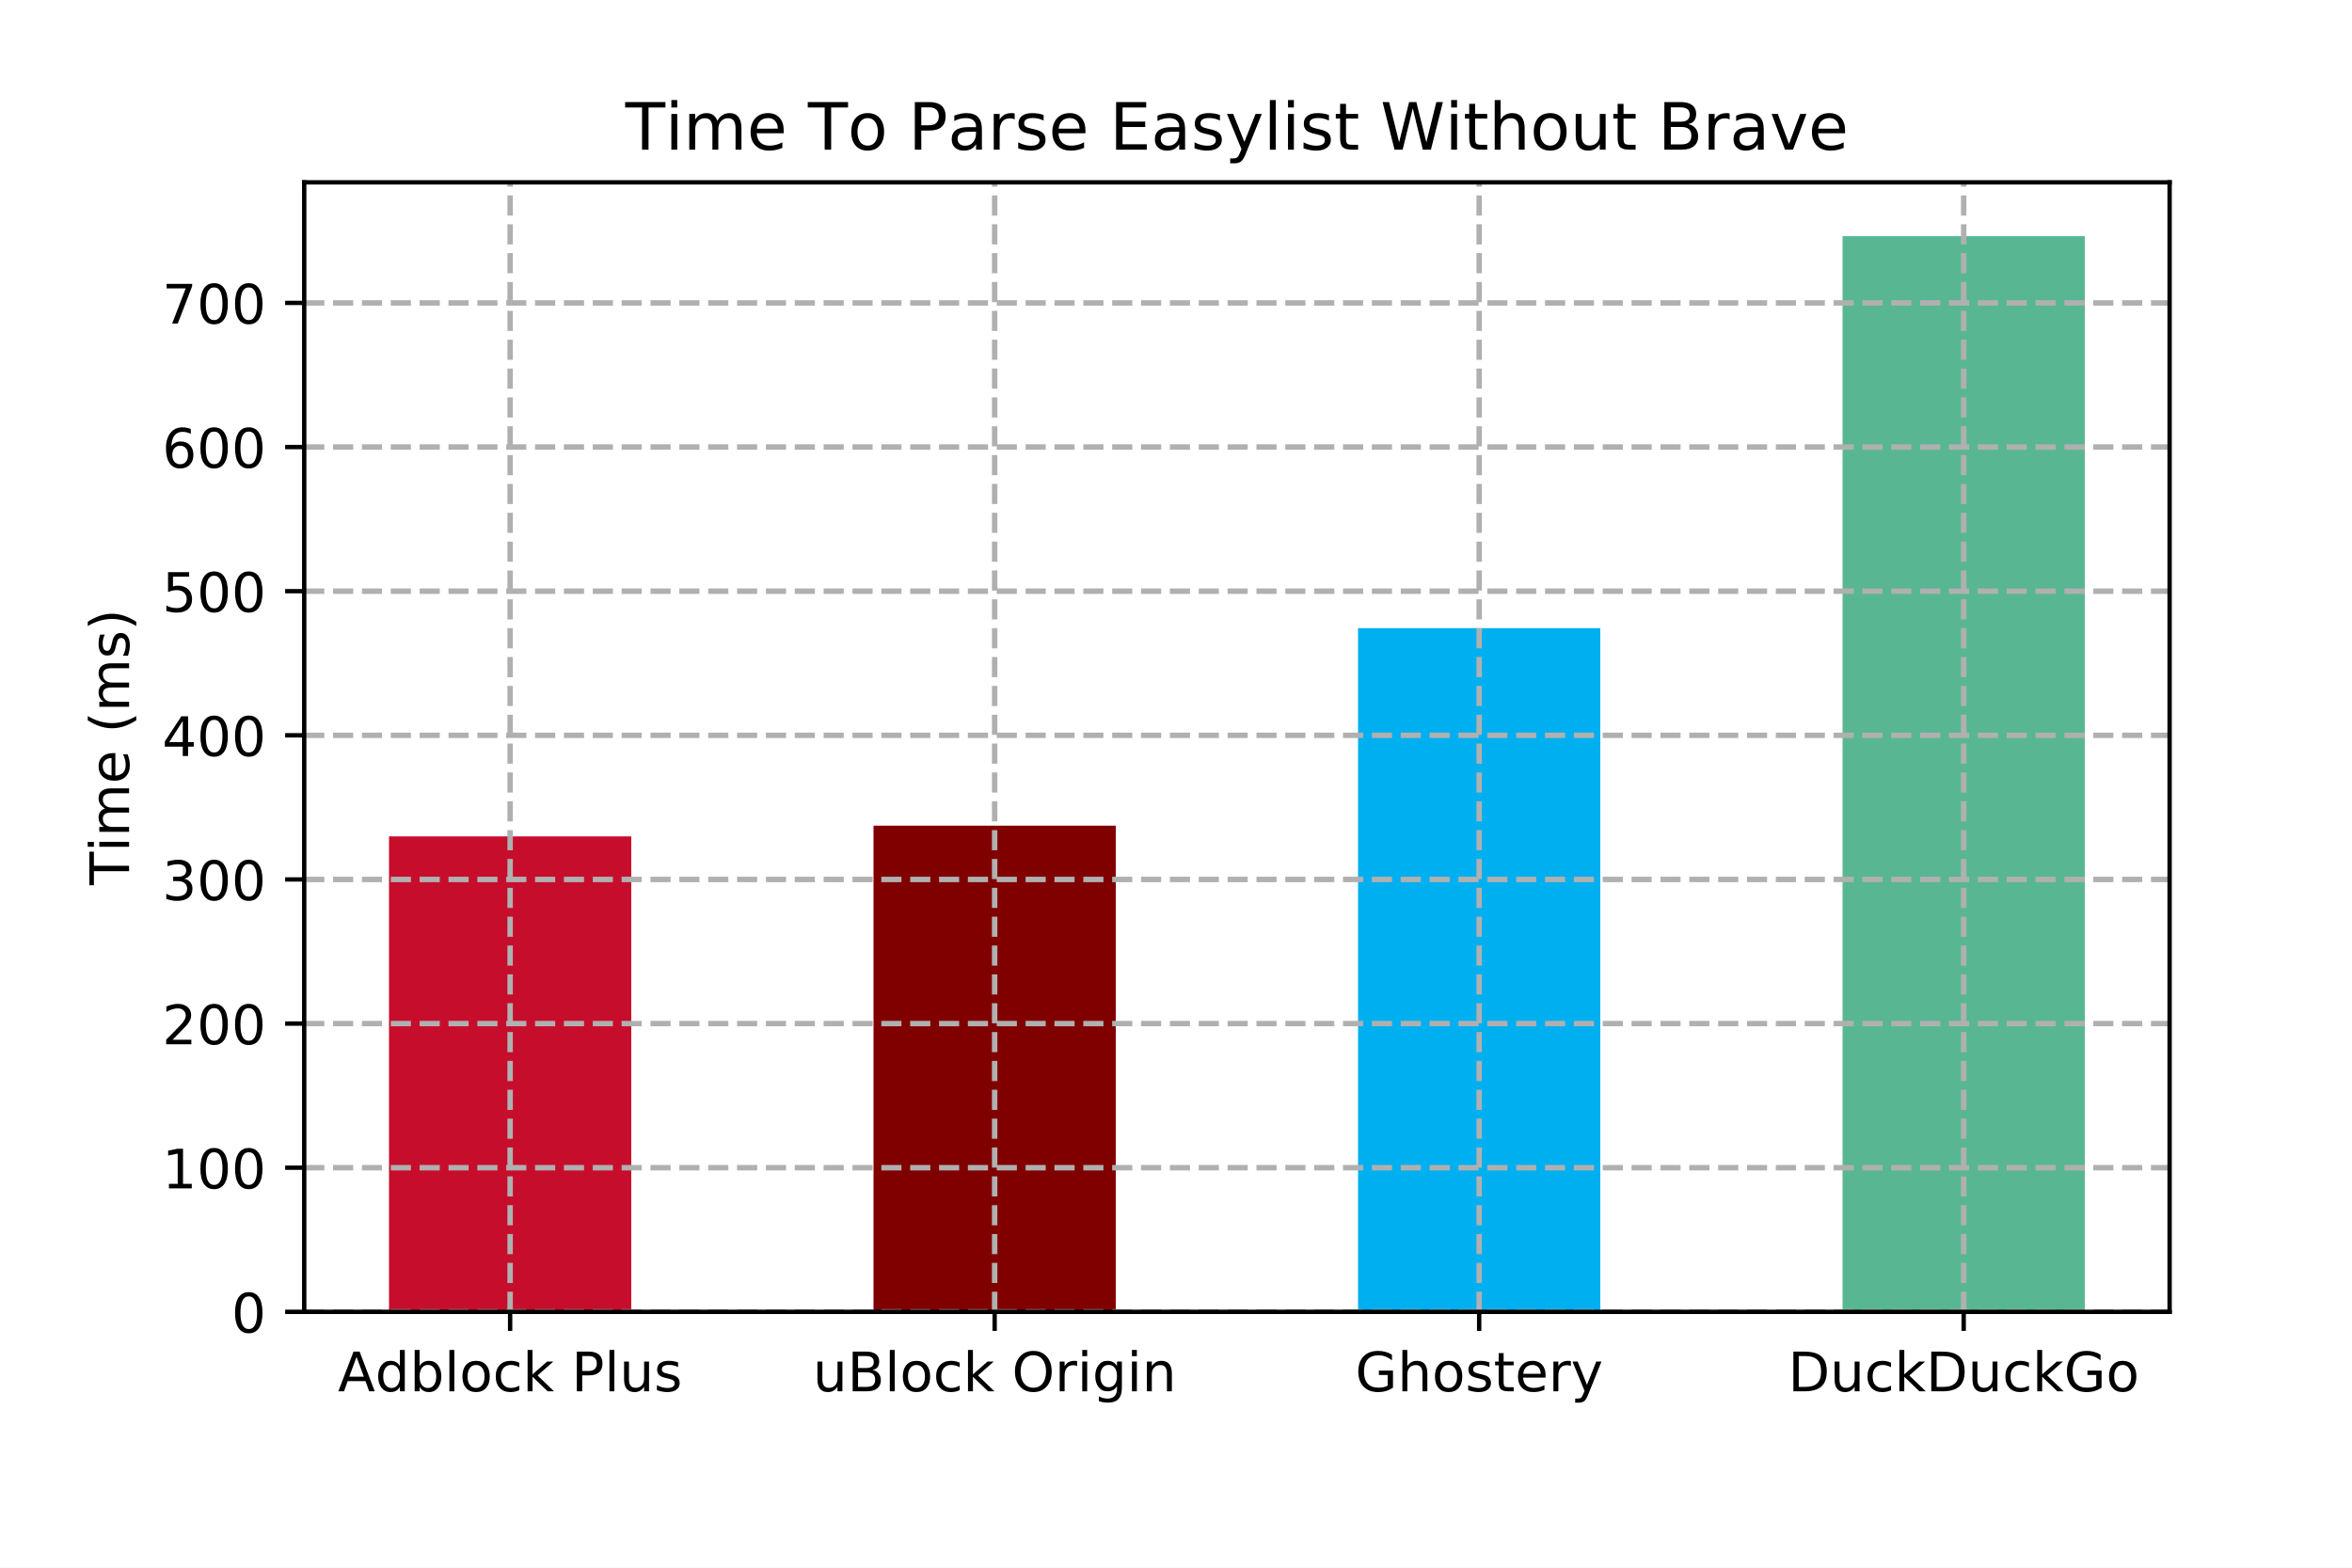
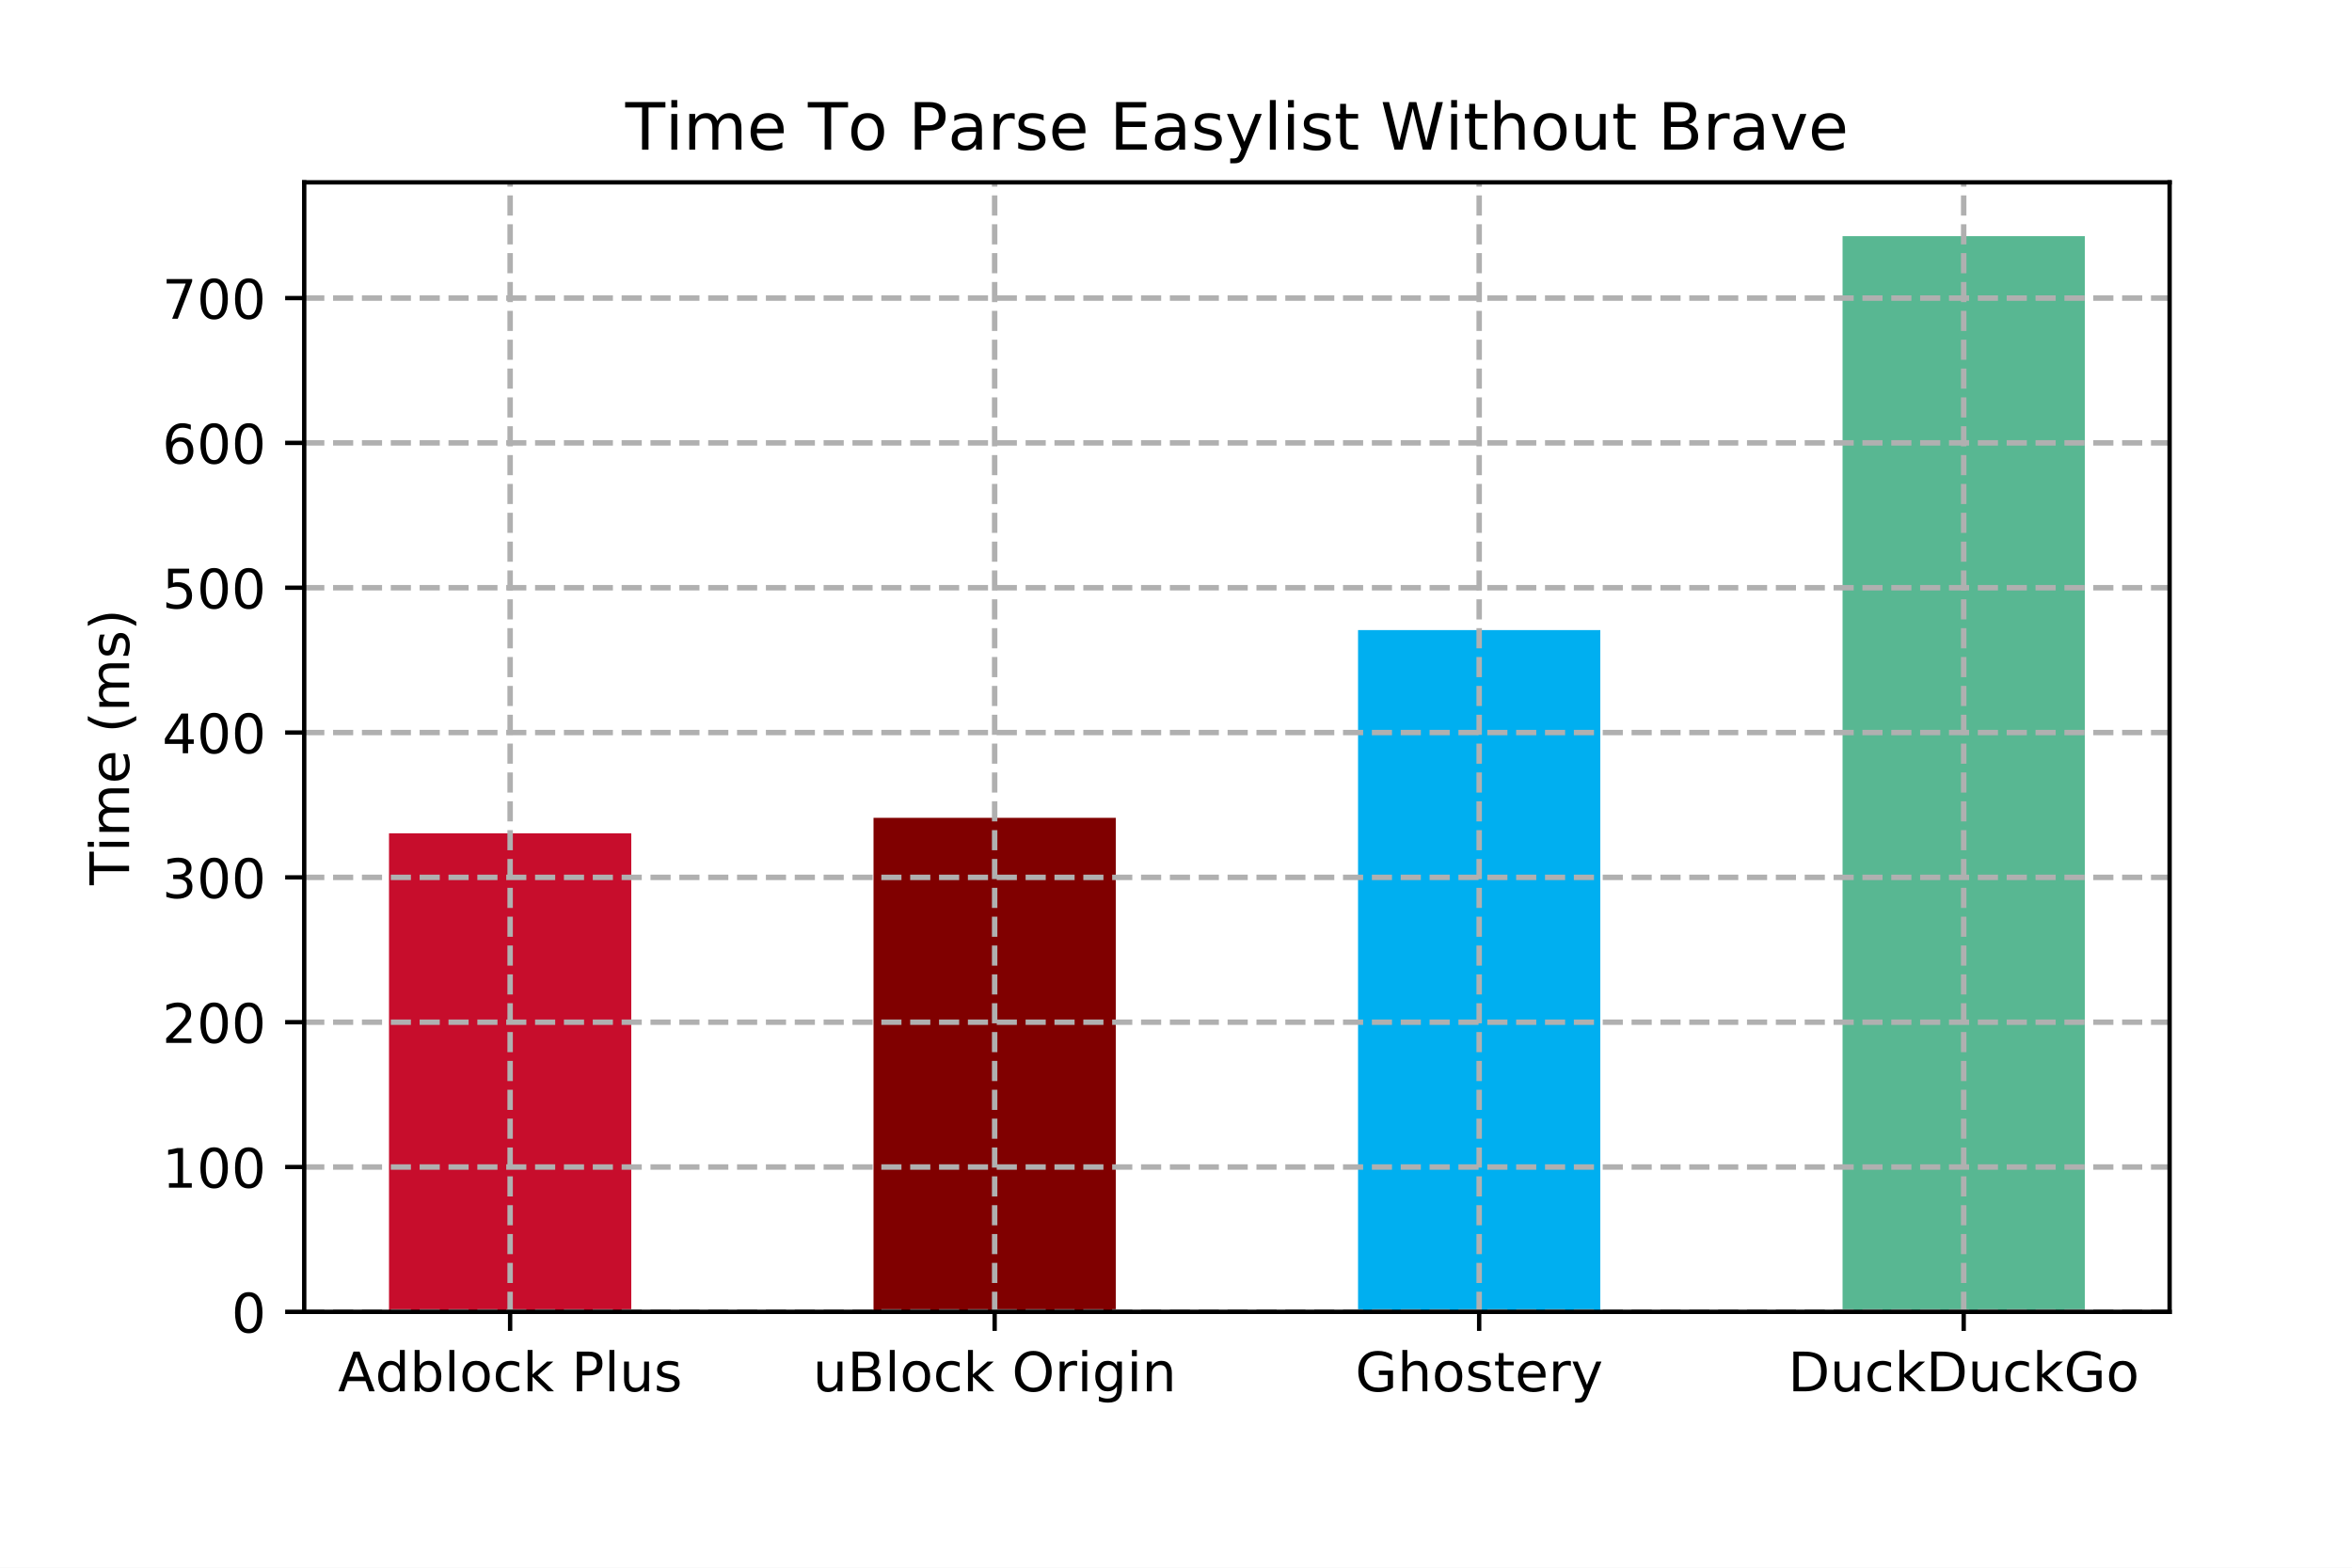
<svg xmlns="http://www.w3.org/2000/svg" xmlns:xlink="http://www.w3.org/1999/xlink" height="288pt" version="1.1" viewBox="0 0 432 288" width="432pt">
  <defs>
    <style type="text/css">
*{stroke-linecap:butt;stroke-linejoin:round;}
  </style>
  </defs>
  <g id="figure_1">
    <g id="patch_1">
      <path d="M 0 288  L 432 288  L 432 0  L 0 0  z " style="fill:#ffffff;" />
    </g>
    <g id="axes_1">
      <g id="patch_2">
        <path d="M 55.875 241  L 398.5 241  L 398.5 33.5  L 55.875 33.5  z " style="fill:#ffffff;" />
      </g>
      <g id="patch_3">
-         <path clip-path="url(#pd8562931f6)" d="M 71.449 241  L 115.946 241  L 115.946 153.649  L 71.449 153.649  z " style="fill:#c70d2c;" />
+         <path clip-path="url(#pbdae7f4fc9)" d="M 71.449 241  L 115.946 241  L 115.946 153.089  L 71.449 153.089  z " style="fill:#c70d2c;" />
      </g>
      <g id="patch_4">
-         <path clip-path="url(#pd8562931f6)" d="M 160.442 241  L 204.939 241  L 204.939 151.688  L 160.442 151.688  z " style="fill:#800000;" />
+         <path clip-path="url(#pbdae7f4fc9)" d="M 160.442 241  L 204.939 241  L 204.939 150.247  L 160.442 150.247  z " style="fill:#800000;" />
      </g>
      <g id="patch_5">
-         <path clip-path="url(#pd8562931f6)" d="M 249.436 241  L 293.933 241  L 293.933 115.396  L 249.436 115.396  z " style="fill:#00aff0;" />
+         <path clip-path="url(#pbdae7f4fc9)" d="M 249.436 241  L 293.933 241  L 293.933 115.758  L 249.436 115.758  z " style="fill:#00aff0;" />
      </g>
      <g id="patch_6">
-         <path clip-path="url(#pd8562931f6)" d="M 338.429 241  L 382.926 241  L 382.926 43.381  L 338.429 43.381  z " style="fill:#58b792;" />
+         <path clip-path="url(#pbdae7f4fc9)" d="M 338.429 241  L 382.926 241  L 382.926 43.381  L 338.429 43.381  z " style="fill:#58b792;" />
      </g>
      <g id="matplotlib.axis_1">
        <g id="xtick_1">
          <g id="line2d_1">
-             <path clip-path="url(#pd8562931f6)" d="M 93.697 241  L 93.697 33.5  " style="fill:none;stroke:#b0b0b0;stroke-dasharray:3.7,1.6;stroke-dashoffset:0;" />
+             <path clip-path="url(#pbdae7f4fc9)" d="M 93.697 241  L 93.697 33.5  " style="fill:none;stroke:#b0b0b0;stroke-dasharray:3.7,1.6;stroke-dashoffset:0;" />
          </g>
          <g id="line2d_2">
            <defs>
-               <path d="M 0 0  L 0 3.5  " id="md3f120c06a" style="stroke:#000000;stroke-width:0.8;" />
-             </defs>
-             <g>
-               <use style="stroke:#000000;stroke-width:0.8;" x="93.697" xlink:href="#md3f120c06a" y="241" />
+               <path d="M 0 0  L 0 3.5  " id="mf1f50f6062" style="stroke:#000000;stroke-width:0.8;" />
+             </defs>
+             <g>
+               <use style="stroke:#000000;stroke-width:0.8;" x="93.697" xlink:href="#mf1f50f6062" y="241" />
            </g>
          </g>
          <g id="text_1">
            <defs>
              <path d="M 34.188 63.188  L 20.797 26.906  L 47.609 26.906  z M 28.609 72.906  L 39.797 72.906  L 67.578 0  L 57.328 0  L 50.688 18.703  L 17.828 18.703  L 11.188 0  L 0.781 0  z " id="DejaVuSans-65" />
              <path d="M 45.406 46.391  L 45.406 75.984  L 54.391 75.984  L 54.391 0  L 45.406 0  L 45.406 8.203  Q 42.578 3.328 38.25 0.953  Q 33.938 -1.422 27.875 -1.422  Q 17.969 -1.422 11.734 6.484  Q 5.516 14.406 5.516 27.297  Q 5.516 40.188 11.734 48.094  Q 17.969 56 27.875 56  Q 33.938 56 38.25 53.625  Q 42.578 51.266 45.406 46.391  z M 14.797 27.297  Q 14.797 17.391 18.875 11.75  Q 22.953 6.109 30.078 6.109  Q 37.203 6.109 41.297 11.75  Q 45.406 17.391 45.406 27.297  Q 45.406 37.203 41.297 42.844  Q 37.203 48.484 30.078 48.484  Q 22.953 48.484 18.875 42.844  Q 14.797 37.203 14.797 27.297  z " id="DejaVuSans-100" />
              <path d="M 48.688 27.297  Q 48.688 37.203 44.609 42.844  Q 40.531 48.484 33.406 48.484  Q 26.266 48.484 22.188 42.844  Q 18.109 37.203 18.109 27.297  Q 18.109 17.391 22.188 11.75  Q 26.266 6.109 33.406 6.109  Q 40.531 6.109 44.609 11.75  Q 48.688 17.391 48.688 27.297  z M 18.109 46.391  Q 20.953 51.266 25.266 53.625  Q 29.594 56 35.594 56  Q 45.562 56 51.781 48.094  Q 58.016 40.188 58.016 27.297  Q 58.016 14.406 51.781 6.484  Q 45.562 -1.422 35.594 -1.422  Q 29.594 -1.422 25.266 0.953  Q 20.953 3.328 18.109 8.203  L 18.109 0  L 9.078 0  L 9.078 75.984  L 18.109 75.984  z " id="DejaVuSans-98" />
              <path d="M 9.422 75.984  L 18.406 75.984  L 18.406 0  L 9.422 0  z " id="DejaVuSans-108" />
              <path d="M 30.609 48.391  Q 23.391 48.391 19.188 42.75  Q 14.984 37.109 14.984 27.297  Q 14.984 17.484 19.156 11.844  Q 23.344 6.203 30.609 6.203  Q 37.797 6.203 41.984 11.859  Q 46.188 17.531 46.188 27.297  Q 46.188 37.016 41.984 42.703  Q 37.797 48.391 30.609 48.391  z M 30.609 56  Q 42.328 56 49.016 48.375  Q 55.719 40.766 55.719 27.297  Q 55.719 13.875 49.016 6.219  Q 42.328 -1.422 30.609 -1.422  Q 18.844 -1.422 12.172 6.219  Q 5.516 13.875 5.516 27.297  Q 5.516 40.766 12.172 48.375  Q 18.844 56 30.609 56  z " id="DejaVuSans-111" />
              <path d="M 48.781 52.594  L 48.781 44.188  Q 44.969 46.297 41.141 47.344  Q 37.312 48.391 33.406 48.391  Q 24.656 48.391 19.812 42.844  Q 14.984 37.312 14.984 27.297  Q 14.984 17.281 19.812 11.734  Q 24.656 6.203 33.406 6.203  Q 37.312 6.203 41.141 7.25  Q 44.969 8.297 48.781 10.406  L 48.781 2.094  Q 45.016 0.344 40.984 -0.531  Q 36.969 -1.422 32.422 -1.422  Q 20.062 -1.422 12.781 6.344  Q 5.516 14.109 5.516 27.297  Q 5.516 40.672 12.859 48.328  Q 20.219 56 33.016 56  Q 37.156 56 41.109 55.141  Q 45.062 54.297 48.781 52.594  z " id="DejaVuSans-99" />
              <path d="M 9.078 75.984  L 18.109 75.984  L 18.109 31.109  L 44.922 54.688  L 56.391 54.688  L 27.391 29.109  L 57.625 0  L 45.906 0  L 18.109 26.703  L 18.109 0  L 9.078 0  z " id="DejaVuSans-107" />
              <path id="DejaVuSans-32" />
              <path d="M 19.672 64.797  L 19.672 37.406  L 32.078 37.406  Q 38.969 37.406 42.719 40.969  Q 46.484 44.531 46.484 51.125  Q 46.484 57.672 42.719 61.234  Q 38.969 64.797 32.078 64.797  z M 9.812 72.906  L 32.078 72.906  Q 44.344 72.906 50.609 67.359  Q 56.891 61.812 56.891 51.125  Q 56.891 40.328 50.609 34.812  Q 44.344 29.297 32.078 29.297  L 19.672 29.297  L 19.672 0  L 9.812 0  z " id="DejaVuSans-80" />
              <path d="M 8.5 21.578  L 8.5 54.688  L 17.484 54.688  L 17.484 21.922  Q 17.484 14.156 20.5 10.266  Q 23.531 6.391 29.594 6.391  Q 36.859 6.391 41.078 11.031  Q 45.312 15.672 45.312 23.688  L 45.312 54.688  L 54.297 54.688  L 54.297 0  L 45.312 0  L 45.312 8.406  Q 42.047 3.422 37.719 1  Q 33.406 -1.422 27.688 -1.422  Q 18.266 -1.422 13.375 4.438  Q 8.5 10.297 8.5 21.578  z M 31.109 56  z " id="DejaVuSans-117" />
              <path d="M 44.281 53.078  L 44.281 44.578  Q 40.484 46.531 36.375 47.5  Q 32.281 48.484 27.875 48.484  Q 21.188 48.484 17.844 46.438  Q 14.5 44.391 14.5 40.281  Q 14.5 37.156 16.891 35.375  Q 19.281 33.594 26.516 31.984  L 29.594 31.297  Q 39.156 29.25 43.188 25.516  Q 47.219 21.781 47.219 15.094  Q 47.219 7.469 41.188 3.016  Q 35.156 -1.422 24.609 -1.422  Q 20.219 -1.422 15.453 -0.562  Q 10.688 0.297 5.422 2  L 5.422 11.281  Q 10.406 8.688 15.234 7.391  Q 20.062 6.109 24.812 6.109  Q 31.156 6.109 34.562 8.281  Q 37.984 10.453 37.984 14.406  Q 37.984 18.062 35.516 20.016  Q 33.062 21.969 24.703 23.781  L 21.578 24.516  Q 13.234 26.266 9.516 29.906  Q 5.812 33.547 5.812 39.891  Q 5.812 47.609 11.281 51.797  Q 16.75 56 26.812 56  Q 31.781 56 36.172 55.266  Q 40.578 54.547 44.281 53.078  z " id="DejaVuSans-115" />
            </defs>
            <g transform="translate(62.0699 255.5984)scale(0.1 -0.1)">
              <use xlink:href="#DejaVuSans-65" />
              <use x="68.393" xlink:href="#DejaVuSans-100" />
              <use x="131.869" xlink:href="#DejaVuSans-98" />
              <use x="195.346" xlink:href="#DejaVuSans-108" />
              <use x="223.129" xlink:href="#DejaVuSans-111" />
              <use x="284.311" xlink:href="#DejaVuSans-99" />
              <use x="339.291" xlink:href="#DejaVuSans-107" />
              <use x="397.201" xlink:href="#DejaVuSans-32" />
              <use x="428.988" xlink:href="#DejaVuSans-80" />
              <use x="489.291" xlink:href="#DejaVuSans-108" />
              <use x="517.074" xlink:href="#DejaVuSans-117" />
              <use x="580.453" xlink:href="#DejaVuSans-115" />
            </g>
          </g>
        </g>
        <g id="xtick_2">
          <g id="line2d_3">
-             <path clip-path="url(#pd8562931f6)" d="M 182.691 241  L 182.691 33.5  " style="fill:none;stroke:#b0b0b0;stroke-dasharray:3.7,1.6;stroke-dashoffset:0;" />
+             <path clip-path="url(#pbdae7f4fc9)" d="M 182.691 241  L 182.691 33.5  " style="fill:none;stroke:#b0b0b0;stroke-dasharray:3.7,1.6;stroke-dashoffset:0;" />
          </g>
          <g id="line2d_4">
            <g>
-               <use style="stroke:#000000;stroke-width:0.8;" x="182.691" xlink:href="#md3f120c06a" y="241" />
+               <use style="stroke:#000000;stroke-width:0.8;" x="182.691" xlink:href="#mf1f50f6062" y="241" />
            </g>
          </g>
          <g id="text_2">
            <defs>
              <path d="M 19.672 34.812  L 19.672 8.109  L 35.5 8.109  Q 43.453 8.109 47.281 11.406  Q 51.125 14.703 51.125 21.484  Q 51.125 28.328 47.281 31.562  Q 43.453 34.812 35.5 34.812  z M 19.672 64.797  L 19.672 42.828  L 34.281 42.828  Q 41.5 42.828 45.031 45.531  Q 48.578 48.25 48.578 53.812  Q 48.578 59.328 45.031 62.062  Q 41.5 64.797 34.281 64.797  z M 9.812 72.906  L 35.016 72.906  Q 46.297 72.906 52.391 68.219  Q 58.5 63.531 58.5 54.891  Q 58.5 48.188 55.375 44.234  Q 52.25 40.281 46.188 39.312  Q 53.469 37.75 57.5 32.781  Q 61.531 27.828 61.531 20.406  Q 61.531 10.641 54.891 5.312  Q 48.25 0 35.984 0  L 9.812 0  z " id="DejaVuSans-66" />
              <path d="M 39.406 66.219  Q 28.656 66.219 22.328 58.203  Q 16.016 50.203 16.016 36.375  Q 16.016 22.609 22.328 14.594  Q 28.656 6.594 39.406 6.594  Q 50.141 6.594 56.422 14.594  Q 62.703 22.609 62.703 36.375  Q 62.703 50.203 56.422 58.203  Q 50.141 66.219 39.406 66.219  z M 39.406 74.219  Q 54.734 74.219 63.906 63.938  Q 73.094 53.656 73.094 36.375  Q 73.094 19.141 63.906 8.859  Q 54.734 -1.422 39.406 -1.422  Q 24.031 -1.422 14.812 8.828  Q 5.609 19.094 5.609 36.375  Q 5.609 53.656 14.812 63.938  Q 24.031 74.219 39.406 74.219  z " id="DejaVuSans-79" />
              <path d="M 41.109 46.297  Q 39.594 47.172 37.812 47.578  Q 36.031 48 33.891 48  Q 26.266 48 22.188 43.047  Q 18.109 38.094 18.109 28.812  L 18.109 0  L 9.078 0  L 9.078 54.688  L 18.109 54.688  L 18.109 46.188  Q 20.953 51.172 25.484 53.578  Q 30.031 56 36.531 56  Q 37.453 56 38.578 55.875  Q 39.703 55.766 41.062 55.516  z " id="DejaVuSans-114" />
              <path d="M 9.422 54.688  L 18.406 54.688  L 18.406 0  L 9.422 0  z M 9.422 75.984  L 18.406 75.984  L 18.406 64.594  L 9.422 64.594  z " id="DejaVuSans-105" />
              <path d="M 45.406 27.984  Q 45.406 37.75 41.375 43.109  Q 37.359 48.484 30.078 48.484  Q 22.859 48.484 18.828 43.109  Q 14.797 37.75 14.797 27.984  Q 14.797 18.266 18.828 12.891  Q 22.859 7.516 30.078 7.516  Q 37.359 7.516 41.375 12.891  Q 45.406 18.266 45.406 27.984  z M 54.391 6.781  Q 54.391 -7.172 48.188 -13.984  Q 42 -20.797 29.203 -20.797  Q 24.469 -20.797 20.266 -20.094  Q 16.062 -19.391 12.109 -17.922  L 12.109 -9.188  Q 16.062 -11.328 19.922 -12.344  Q 23.781 -13.375 27.781 -13.375  Q 36.625 -13.375 41.016 -8.766  Q 45.406 -4.156 45.406 5.172  L 45.406 9.625  Q 42.625 4.781 38.281 2.391  Q 33.938 0 27.875 0  Q 17.828 0 11.672 7.656  Q 5.516 15.328 5.516 27.984  Q 5.516 40.672 11.672 48.328  Q 17.828 56 27.875 56  Q 33.938 56 38.281 53.609  Q 42.625 51.219 45.406 46.391  L 45.406 54.688  L 54.391 54.688  z " id="DejaVuSans-103" />
              <path d="M 54.891 33.016  L 54.891 0  L 45.906 0  L 45.906 32.719  Q 45.906 40.484 42.875 44.328  Q 39.844 48.188 33.797 48.188  Q 26.516 48.188 22.312 43.547  Q 18.109 38.922 18.109 30.906  L 18.109 0  L 9.078 0  L 9.078 54.688  L 18.109 54.688  L 18.109 46.188  Q 21.344 51.125 25.703 53.562  Q 30.078 56 35.797 56  Q 45.219 56 50.047 50.172  Q 54.891 44.344 54.891 33.016  z " id="DejaVuSans-110" />
            </defs>
            <g transform="translate(149.297 255.5984)scale(0.1 -0.1)">
              <use xlink:href="#DejaVuSans-117" />
              <use x="63.379" xlink:href="#DejaVuSans-66" />
              <use x="131.982" xlink:href="#DejaVuSans-108" />
              <use x="159.766" xlink:href="#DejaVuSans-111" />
              <use x="220.947" xlink:href="#DejaVuSans-99" />
              <use x="275.928" xlink:href="#DejaVuSans-107" />
              <use x="333.838" xlink:href="#DejaVuSans-32" />
              <use x="365.625" xlink:href="#DejaVuSans-79" />
              <use x="444.336" xlink:href="#DejaVuSans-114" />
              <use x="485.449" xlink:href="#DejaVuSans-105" />
              <use x="513.232" xlink:href="#DejaVuSans-103" />
              <use x="576.709" xlink:href="#DejaVuSans-105" />
              <use x="604.492" xlink:href="#DejaVuSans-110" />
            </g>
          </g>
        </g>
        <g id="xtick_3">
          <g id="line2d_5">
-             <path clip-path="url(#pd8562931f6)" d="M 271.684 241  L 271.684 33.5  " style="fill:none;stroke:#b0b0b0;stroke-dasharray:3.7,1.6;stroke-dashoffset:0;" />
+             <path clip-path="url(#pbdae7f4fc9)" d="M 271.684 241  L 271.684 33.5  " style="fill:none;stroke:#b0b0b0;stroke-dasharray:3.7,1.6;stroke-dashoffset:0;" />
          </g>
          <g id="line2d_6">
            <g>
-               <use style="stroke:#000000;stroke-width:0.8;" x="271.684" xlink:href="#md3f120c06a" y="241" />
+               <use style="stroke:#000000;stroke-width:0.8;" x="271.684" xlink:href="#mf1f50f6062" y="241" />
            </g>
          </g>
          <g id="text_3">
            <defs>
              <path d="M 59.516 10.406  L 59.516 29.984  L 43.406 29.984  L 43.406 38.094  L 69.281 38.094  L 69.281 6.781  Q 63.578 2.734 56.688 0.656  Q 49.812 -1.422 42 -1.422  Q 24.906 -1.422 15.25 8.562  Q 5.609 18.562 5.609 36.375  Q 5.609 54.25 15.25 64.234  Q 24.906 74.219 42 74.219  Q 49.125 74.219 55.547 72.453  Q 61.969 70.703 67.391 67.281  L 67.391 56.781  Q 61.922 61.422 55.766 63.766  Q 49.609 66.109 42.828 66.109  Q 29.438 66.109 22.719 58.641  Q 16.016 51.172 16.016 36.375  Q 16.016 21.625 22.719 14.156  Q 29.438 6.688 42.828 6.688  Q 48.047 6.688 52.141 7.594  Q 56.25 8.5 59.516 10.406  z " id="DejaVuSans-71" />
              <path d="M 54.891 33.016  L 54.891 0  L 45.906 0  L 45.906 32.719  Q 45.906 40.484 42.875 44.328  Q 39.844 48.188 33.797 48.188  Q 26.516 48.188 22.312 43.547  Q 18.109 38.922 18.109 30.906  L 18.109 0  L 9.078 0  L 9.078 75.984  L 18.109 75.984  L 18.109 46.188  Q 21.344 51.125 25.703 53.562  Q 30.078 56 35.797 56  Q 45.219 56 50.047 50.172  Q 54.891 44.344 54.891 33.016  z " id="DejaVuSans-104" />
              <path d="M 18.312 70.219  L 18.312 54.688  L 36.812 54.688  L 36.812 47.703  L 18.312 47.703  L 18.312 18.016  Q 18.312 11.328 20.141 9.422  Q 21.969 7.516 27.594 7.516  L 36.812 7.516  L 36.812 0  L 27.594 0  Q 17.188 0 13.234 3.875  Q 9.281 7.766 9.281 18.016  L 9.281 47.703  L 2.688 47.703  L 2.688 54.688  L 9.281 54.688  L 9.281 70.219  z " id="DejaVuSans-116" />
              <path d="M 56.203 29.594  L 56.203 25.203  L 14.891 25.203  Q 15.484 15.922 20.484 11.062  Q 25.484 6.203 34.422 6.203  Q 39.594 6.203 44.453 7.469  Q 49.312 8.734 54.109 11.281  L 54.109 2.781  Q 49.266 0.734 44.188 -0.344  Q 39.109 -1.422 33.891 -1.422  Q 20.797 -1.422 13.156 6.188  Q 5.516 13.812 5.516 26.812  Q 5.516 40.234 12.766 48.109  Q 20.016 56 32.328 56  Q 43.359 56 49.781 48.891  Q 56.203 41.797 56.203 29.594  z M 47.219 32.234  Q 47.125 39.594 43.094 43.984  Q 39.062 48.391 32.422 48.391  Q 24.906 48.391 20.391 44.141  Q 15.875 39.891 15.188 32.172  z " id="DejaVuSans-101" />
              <path d="M 32.172 -5.078  Q 28.375 -14.844 24.75 -17.812  Q 21.141 -20.797 15.094 -20.797  L 7.906 -20.797  L 7.906 -13.281  L 13.188 -13.281  Q 16.891 -13.281 18.938 -11.516  Q 21 -9.766 23.484 -3.219  L 25.094 0.875  L 2.984 54.688  L 12.5 54.688  L 29.594 11.922  L 46.688 54.688  L 56.203 54.688  z " id="DejaVuSans-121" />
            </defs>
            <g transform="translate(248.9257 255.5984)scale(0.1 -0.1)">
              <use xlink:href="#DejaVuSans-71" />
              <use x="77.49" xlink:href="#DejaVuSans-104" />
              <use x="140.869" xlink:href="#DejaVuSans-111" />
              <use x="202.051" xlink:href="#DejaVuSans-115" />
              <use x="254.15" xlink:href="#DejaVuSans-116" />
              <use x="293.359" xlink:href="#DejaVuSans-101" />
              <use x="354.883" xlink:href="#DejaVuSans-114" />
              <use x="395.996" xlink:href="#DejaVuSans-121" />
            </g>
          </g>
        </g>
        <g id="xtick_4">
          <g id="line2d_7">
-             <path clip-path="url(#pd8562931f6)" d="M 360.678 241  L 360.678 33.5  " style="fill:none;stroke:#b0b0b0;stroke-dasharray:3.7,1.6;stroke-dashoffset:0;" />
+             <path clip-path="url(#pbdae7f4fc9)" d="M 360.678 241  L 360.678 33.5  " style="fill:none;stroke:#b0b0b0;stroke-dasharray:3.7,1.6;stroke-dashoffset:0;" />
          </g>
          <g id="line2d_8">
            <g>
-               <use style="stroke:#000000;stroke-width:0.8;" x="360.678" xlink:href="#md3f120c06a" y="241" />
+               <use style="stroke:#000000;stroke-width:0.8;" x="360.678" xlink:href="#mf1f50f6062" y="241" />
            </g>
          </g>
          <g id="text_4">
            <defs>
              <path d="M 19.672 64.797  L 19.672 8.109  L 31.594 8.109  Q 46.688 8.109 53.688 14.938  Q 60.688 21.781 60.688 36.531  Q 60.688 51.172 53.688 57.984  Q 46.688 64.797 31.594 64.797  z M 9.812 72.906  L 30.078 72.906  Q 51.266 72.906 61.172 64.094  Q 71.094 55.281 71.094 36.531  Q 71.094 17.672 61.125 8.828  Q 51.172 0 30.078 0  L 9.812 0  z " id="DejaVuSans-68" />
            </defs>
            <g transform="translate(328.4176 255.5984)scale(0.1 -0.1)">
              <use xlink:href="#DejaVuSans-68" />
              <use x="77.002" xlink:href="#DejaVuSans-117" />
              <use x="140.381" xlink:href="#DejaVuSans-99" />
              <use x="195.361" xlink:href="#DejaVuSans-107" />
              <use x="253.271" xlink:href="#DejaVuSans-68" />
              <use x="330.273" xlink:href="#DejaVuSans-117" />
              <use x="393.652" xlink:href="#DejaVuSans-99" />
              <use x="448.633" xlink:href="#DejaVuSans-107" />
              <use x="506.543" xlink:href="#DejaVuSans-71" />
              <use x="584.033" xlink:href="#DejaVuSans-111" />
            </g>
          </g>
        </g>
      </g>
      <g id="matplotlib.axis_2">
        <g id="ytick_1">
          <g id="line2d_9">
-             <path clip-path="url(#pd8562931f6)" d="M 55.875 241  L 398.5 241  " style="fill:none;stroke:#b0b0b0;stroke-dasharray:3.7,1.6;stroke-dashoffset:0;" />
+             <path clip-path="url(#pbdae7f4fc9)" d="M 55.875 241  L 398.5 241  " style="fill:none;stroke:#b0b0b0;stroke-dasharray:3.7,1.6;stroke-dashoffset:0;" />
          </g>
          <g id="line2d_10">
            <defs>
-               <path d="M 0 0  L -3.5 0  " id="mc5e192f429" style="stroke:#000000;stroke-width:0.8;" />
-             </defs>
-             <g>
-               <use style="stroke:#000000;stroke-width:0.8;" x="55.875" xlink:href="#mc5e192f429" y="241" />
+               <path d="M 0 0  L -3.5 0  " id="m4469b99580" style="stroke:#000000;stroke-width:0.8;" />
+             </defs>
+             <g>
+               <use style="stroke:#000000;stroke-width:0.8;" x="55.875" xlink:href="#m4469b99580" y="241" />
            </g>
          </g>
          <g id="text_5">
            <defs>
              <path d="M 31.781 66.406  Q 24.172 66.406 20.328 58.906  Q 16.5 51.422 16.5 36.375  Q 16.5 21.391 20.328 13.891  Q 24.172 6.391 31.781 6.391  Q 39.453 6.391 43.281 13.891  Q 47.125 21.391 47.125 36.375  Q 47.125 51.422 43.281 58.906  Q 39.453 66.406 31.781 66.406  z M 31.781 74.219  Q 44.047 74.219 50.516 64.516  Q 56.984 54.828 56.984 36.375  Q 56.984 17.969 50.516 8.266  Q 44.047 -1.422 31.781 -1.422  Q 19.531 -1.422 13.062 8.266  Q 6.594 17.969 6.594 36.375  Q 6.594 54.828 13.062 64.516  Q 19.531 74.219 31.781 74.219  z " id="DejaVuSans-48" />
            </defs>
            <g transform="translate(42.5125 244.7992)scale(0.1 -0.1)">
              <use xlink:href="#DejaVuSans-48" />
            </g>
          </g>
        </g>
        <g id="ytick_2">
          <g id="line2d_11">
-             <path clip-path="url(#pd8562931f6)" d="M 55.875 214.521  L 398.5 214.521  " style="fill:none;stroke:#b0b0b0;stroke-dasharray:3.7,1.6;stroke-dashoffset:0;" />
+             <path clip-path="url(#pbdae7f4fc9)" d="M 55.875 214.394  L 398.5 214.394  " style="fill:none;stroke:#b0b0b0;stroke-dasharray:3.7,1.6;stroke-dashoffset:0;" />
          </g>
          <g id="line2d_12">
            <g>
-               <use style="stroke:#000000;stroke-width:0.8;" x="55.875" xlink:href="#mc5e192f429" y="214.521" />
+               <use style="stroke:#000000;stroke-width:0.8;" x="55.875" xlink:href="#m4469b99580" y="214.394" />
            </g>
          </g>
          <g id="text_6">
            <defs>
              <path d="M 12.406 8.297  L 28.516 8.297  L 28.516 63.922  L 10.984 60.406  L 10.984 69.391  L 28.422 72.906  L 38.281 72.906  L 38.281 8.297  L 54.391 8.297  L 54.391 0  L 12.406 0  z " id="DejaVuSans-49" />
            </defs>
-             <g transform="translate(29.7875 218.3199)scale(0.1 -0.1)">
+             <g transform="translate(29.7875 218.1932)scale(0.1 -0.1)">
              <use xlink:href="#DejaVuSans-49" />
              <use x="63.623" xlink:href="#DejaVuSans-48" />
              <use x="127.246" xlink:href="#DejaVuSans-48" />
            </g>
          </g>
        </g>
        <g id="ytick_3">
          <g id="line2d_13">
-             <path clip-path="url(#pd8562931f6)" d="M 55.875 188.041  L 398.5 188.041  " style="fill:none;stroke:#b0b0b0;stroke-dasharray:3.7,1.6;stroke-dashoffset:0;" />
+             <path clip-path="url(#pbdae7f4fc9)" d="M 55.875 187.788  L 398.5 187.788  " style="fill:none;stroke:#b0b0b0;stroke-dasharray:3.7,1.6;stroke-dashoffset:0;" />
          </g>
          <g id="line2d_14">
            <g>
-               <use style="stroke:#000000;stroke-width:0.8;" x="55.875" xlink:href="#mc5e192f429" y="188.041" />
+               <use style="stroke:#000000;stroke-width:0.8;" x="55.875" xlink:href="#m4469b99580" y="187.788" />
            </g>
          </g>
          <g id="text_7">
            <defs>
              <path d="M 19.188 8.297  L 53.609 8.297  L 53.609 0  L 7.328 0  L 7.328 8.297  Q 12.938 14.109 22.625 23.891  Q 32.328 33.688 34.812 36.531  Q 39.547 41.844 41.422 45.531  Q 43.312 49.219 43.312 52.781  Q 43.312 58.594 39.234 62.25  Q 35.156 65.922 28.609 65.922  Q 23.969 65.922 18.812 64.312  Q 13.672 62.703 7.812 59.422  L 7.812 69.391  Q 13.766 71.781 18.938 73  Q 24.125 74.219 28.422 74.219  Q 39.75 74.219 46.484 68.547  Q 53.219 62.891 53.219 53.422  Q 53.219 48.922 51.531 44.891  Q 49.859 40.875 45.406 35.406  Q 44.188 33.984 37.641 27.219  Q 31.109 20.453 19.188 8.297  z " id="DejaVuSans-50" />
            </defs>
-             <g transform="translate(29.7875 191.8406)scale(0.1 -0.1)">
+             <g transform="translate(29.7875 191.5873)scale(0.1 -0.1)">
              <use xlink:href="#DejaVuSans-50" />
              <use x="63.623" xlink:href="#DejaVuSans-48" />
              <use x="127.246" xlink:href="#DejaVuSans-48" />
            </g>
          </g>
        </g>
        <g id="ytick_4">
          <g id="line2d_15">
-             <path clip-path="url(#pd8562931f6)" d="M 55.875 161.562  L 398.5 161.562  " style="fill:none;stroke:#b0b0b0;stroke-dasharray:3.7,1.6;stroke-dashoffset:0;" />
+             <path clip-path="url(#pbdae7f4fc9)" d="M 55.875 161.182  L 398.5 161.182  " style="fill:none;stroke:#b0b0b0;stroke-dasharray:3.7,1.6;stroke-dashoffset:0;" />
          </g>
          <g id="line2d_16">
            <g>
-               <use style="stroke:#000000;stroke-width:0.8;" x="55.875" xlink:href="#mc5e192f429" y="161.562" />
+               <use style="stroke:#000000;stroke-width:0.8;" x="55.875" xlink:href="#m4469b99580" y="161.182" />
            </g>
          </g>
          <g id="text_8">
            <defs>
              <path d="M 40.578 39.312  Q 47.656 37.797 51.625 33  Q 55.609 28.219 55.609 21.188  Q 55.609 10.406 48.188 4.484  Q 40.766 -1.422 27.094 -1.422  Q 22.516 -1.422 17.656 -0.516  Q 12.797 0.391 7.625 2.203  L 7.625 11.719  Q 11.719 9.328 16.594 8.109  Q 21.484 6.891 26.812 6.891  Q 36.078 6.891 40.938 10.547  Q 45.797 14.203 45.797 21.188  Q 45.797 27.641 41.281 31.266  Q 36.766 34.906 28.719 34.906  L 20.219 34.906  L 20.219 43.016  L 29.109 43.016  Q 36.375 43.016 40.234 45.922  Q 44.094 48.828 44.094 54.297  Q 44.094 59.906 40.109 62.906  Q 36.141 65.922 28.719 65.922  Q 24.656 65.922 20.016 65.031  Q 15.375 64.156 9.812 62.312  L 9.812 71.094  Q 15.438 72.656 20.344 73.438  Q 25.25 74.219 29.594 74.219  Q 40.828 74.219 47.359 69.109  Q 53.906 64.016 53.906 55.328  Q 53.906 49.266 50.438 45.094  Q 46.969 40.922 40.578 39.312  z " id="DejaVuSans-51" />
            </defs>
-             <g transform="translate(29.7875 165.3613)scale(0.1 -0.1)">
+             <g transform="translate(29.7875 164.9813)scale(0.1 -0.1)">
              <use xlink:href="#DejaVuSans-51" />
              <use x="63.623" xlink:href="#DejaVuSans-48" />
              <use x="127.246" xlink:href="#DejaVuSans-48" />
            </g>
          </g>
        </g>
        <g id="ytick_5">
          <g id="line2d_17">
-             <path clip-path="url(#pd8562931f6)" d="M 55.875 135.083  L 398.5 135.083  " style="fill:none;stroke:#b0b0b0;stroke-dasharray:3.7,1.6;stroke-dashoffset:0;" />
+             <path clip-path="url(#pbdae7f4fc9)" d="M 55.875 134.576  L 398.5 134.576  " style="fill:none;stroke:#b0b0b0;stroke-dasharray:3.7,1.6;stroke-dashoffset:0;" />
          </g>
          <g id="line2d_18">
            <g>
-               <use style="stroke:#000000;stroke-width:0.8;" x="55.875" xlink:href="#mc5e192f429" y="135.083" />
+               <use style="stroke:#000000;stroke-width:0.8;" x="55.875" xlink:href="#m4469b99580" y="134.576" />
            </g>
          </g>
          <g id="text_9">
            <defs>
              <path d="M 37.797 64.312  L 12.891 25.391  L 37.797 25.391  z M 35.203 72.906  L 47.609 72.906  L 47.609 25.391  L 58.016 25.391  L 58.016 17.188  L 47.609 17.188  L 47.609 0  L 37.797 0  L 37.797 17.188  L 4.891 17.188  L 4.891 26.703  z " id="DejaVuSans-52" />
            </defs>
-             <g transform="translate(29.7875 138.882)scale(0.1 -0.1)">
+             <g transform="translate(29.7875 138.3753)scale(0.1 -0.1)">
              <use xlink:href="#DejaVuSans-52" />
              <use x="63.623" xlink:href="#DejaVuSans-48" />
              <use x="127.246" xlink:href="#DejaVuSans-48" />
            </g>
          </g>
        </g>
        <g id="ytick_6">
          <g id="line2d_19">
-             <path clip-path="url(#pd8562931f6)" d="M 55.875 108.603  L 398.5 108.603  " style="fill:none;stroke:#b0b0b0;stroke-dasharray:3.7,1.6;stroke-dashoffset:0;" />
+             <path clip-path="url(#pbdae7f4fc9)" d="M 55.875 107.97  L 398.5 107.97  " style="fill:none;stroke:#b0b0b0;stroke-dasharray:3.7,1.6;stroke-dashoffset:0;" />
          </g>
          <g id="line2d_20">
            <g>
-               <use style="stroke:#000000;stroke-width:0.8;" x="55.875" xlink:href="#mc5e192f429" y="108.603" />
+               <use style="stroke:#000000;stroke-width:0.8;" x="55.875" xlink:href="#m4469b99580" y="107.97" />
            </g>
          </g>
          <g id="text_10">
            <defs>
              <path d="M 10.797 72.906  L 49.516 72.906  L 49.516 64.594  L 19.828 64.594  L 19.828 46.734  Q 21.969 47.469 24.109 47.828  Q 26.266 48.188 28.422 48.188  Q 40.625 48.188 47.75 41.5  Q 54.891 34.812 54.891 23.391  Q 54.891 11.625 47.562 5.094  Q 40.234 -1.422 26.906 -1.422  Q 22.312 -1.422 17.547 -0.641  Q 12.797 0.141 7.719 1.703  L 7.719 11.625  Q 12.109 9.234 16.797 8.062  Q 21.484 6.891 26.703 6.891  Q 35.156 6.891 40.078 11.328  Q 45.016 15.766 45.016 23.391  Q 45.016 31 40.078 35.438  Q 35.156 39.891 26.703 39.891  Q 22.75 39.891 18.812 39.016  Q 14.891 38.141 10.797 36.281  z " id="DejaVuSans-53" />
            </defs>
-             <g transform="translate(29.7875 112.4026)scale(0.1 -0.1)">
+             <g transform="translate(29.7875 111.7693)scale(0.1 -0.1)">
              <use xlink:href="#DejaVuSans-53" />
              <use x="63.623" xlink:href="#DejaVuSans-48" />
              <use x="127.246" xlink:href="#DejaVuSans-48" />
            </g>
          </g>
        </g>
        <g id="ytick_7">
          <g id="line2d_21">
-             <path clip-path="url(#pd8562931f6)" d="M 55.875 82.124  L 398.5 82.124  " style="fill:none;stroke:#b0b0b0;stroke-dasharray:3.7,1.6;stroke-dashoffset:0;" />
+             <path clip-path="url(#pbdae7f4fc9)" d="M 55.875 81.364  L 398.5 81.364  " style="fill:none;stroke:#b0b0b0;stroke-dasharray:3.7,1.6;stroke-dashoffset:0;" />
          </g>
          <g id="line2d_22">
            <g>
-               <use style="stroke:#000000;stroke-width:0.8;" x="55.875" xlink:href="#mc5e192f429" y="82.124" />
+               <use style="stroke:#000000;stroke-width:0.8;" x="55.875" xlink:href="#m4469b99580" y="81.364" />
            </g>
          </g>
          <g id="text_11">
            <defs>
              <path d="M 33.016 40.375  Q 26.375 40.375 22.484 35.828  Q 18.609 31.297 18.609 23.391  Q 18.609 15.531 22.484 10.953  Q 26.375 6.391 33.016 6.391  Q 39.656 6.391 43.531 10.953  Q 47.406 15.531 47.406 23.391  Q 47.406 31.297 43.531 35.828  Q 39.656 40.375 33.016 40.375  z M 52.594 71.297  L 52.594 62.312  Q 48.875 64.062 45.094 64.984  Q 41.312 65.922 37.594 65.922  Q 27.828 65.922 22.672 59.328  Q 17.531 52.734 16.797 39.406  Q 19.672 43.656 24.016 45.922  Q 28.375 48.188 33.594 48.188  Q 44.578 48.188 50.953 41.516  Q 57.328 34.859 57.328 23.391  Q 57.328 12.156 50.688 5.359  Q 44.047 -1.422 33.016 -1.422  Q 20.359 -1.422 13.672 8.266  Q 6.984 17.969 6.984 36.375  Q 6.984 53.656 15.188 63.938  Q 23.391 74.219 37.203 74.219  Q 40.922 74.219 44.703 73.484  Q 48.484 72.75 52.594 71.297  z " id="DejaVuSans-54" />
            </defs>
-             <g transform="translate(29.7875 85.92333)scale(0.1 -0.1)">
+             <g transform="translate(29.7875 85.16335)scale(0.1 -0.1)">
              <use xlink:href="#DejaVuSans-54" />
              <use x="63.623" xlink:href="#DejaVuSans-48" />
              <use x="127.246" xlink:href="#DejaVuSans-48" />
            </g>
          </g>
        </g>
        <g id="ytick_8">
          <g id="line2d_23">
-             <path clip-path="url(#pd8562931f6)" d="M 55.875 55.645  L 398.5 55.645  " style="fill:none;stroke:#b0b0b0;stroke-dasharray:3.7,1.6;stroke-dashoffset:0;" />
+             <path clip-path="url(#pbdae7f4fc9)" d="M 55.875 54.758  L 398.5 54.758  " style="fill:none;stroke:#b0b0b0;stroke-dasharray:3.7,1.6;stroke-dashoffset:0;" />
          </g>
          <g id="line2d_24">
            <g>
-               <use style="stroke:#000000;stroke-width:0.8;" x="55.875" xlink:href="#mc5e192f429" y="55.645" />
+               <use style="stroke:#000000;stroke-width:0.8;" x="55.875" xlink:href="#m4469b99580" y="54.758" />
            </g>
          </g>
          <g id="text_12">
            <defs>
              <path d="M 8.203 72.906  L 55.078 72.906  L 55.078 68.703  L 28.609 0  L 18.312 0  L 43.219 64.594  L 8.203 64.594  z " id="DejaVuSans-55" />
            </defs>
-             <g transform="translate(29.7875 59.44402)scale(0.1 -0.1)">
+             <g transform="translate(29.7875 58.55738)scale(0.1 -0.1)">
              <use xlink:href="#DejaVuSans-55" />
              <use x="63.623" xlink:href="#DejaVuSans-48" />
              <use x="127.246" xlink:href="#DejaVuSans-48" />
            </g>
          </g>
        </g>
        <g id="text_13">
          <defs>
            <path d="M -0.297 72.906  L 61.375 72.906  L 61.375 64.594  L 35.5 64.594  L 35.5 0  L 25.594 0  L 25.594 64.594  L -0.297 64.594  z " id="DejaVuSans-84" />
            <path d="M 52 44.188  Q 55.375 50.25 60.062 53.125  Q 64.75 56 71.094 56  Q 79.641 56 84.281 50.016  Q 88.922 44.047 88.922 33.016  L 88.922 0  L 79.891 0  L 79.891 32.719  Q 79.891 40.578 77.094 44.375  Q 74.312 48.188 68.609 48.188  Q 61.625 48.188 57.562 43.547  Q 53.516 38.922 53.516 30.906  L 53.516 0  L 44.484 0  L 44.484 32.719  Q 44.484 40.625 41.703 44.406  Q 38.922 48.188 33.109 48.188  Q 26.219 48.188 22.156 43.531  Q 18.109 38.875 18.109 30.906  L 18.109 0  L 9.078 0  L 9.078 54.688  L 18.109 54.688  L 18.109 46.188  Q 21.188 51.219 25.484 53.609  Q 29.781 56 35.688 56  Q 41.656 56 45.828 52.969  Q 50 49.953 52 44.188  z " id="DejaVuSans-109" />
            <path d="M 31 75.875  Q 24.469 64.656 21.281 53.656  Q 18.109 42.672 18.109 31.391  Q 18.109 20.125 21.312 9.062  Q 24.516 -2 31 -13.188  L 23.188 -13.188  Q 15.875 -1.703 12.234 9.375  Q 8.594 20.453 8.594 31.391  Q 8.594 42.281 12.203 53.312  Q 15.828 64.359 23.188 75.875  z " id="DejaVuSans-40" />
            <path d="M 8.016 75.875  L 15.828 75.875  Q 23.141 64.359 26.781 53.312  Q 30.422 42.281 30.422 31.391  Q 30.422 20.453 26.781 9.375  Q 23.141 -1.703 15.828 -13.188  L 8.016 -13.188  Q 14.5 -2 17.703 9.062  Q 20.906 20.125 20.906 31.391  Q 20.906 42.672 17.703 53.656  Q 14.5 64.656 8.016 75.875  z " id="DejaVuSans-41" />
          </defs>
          <g transform="translate(23.70781 162.6031)rotate(-90)scale(0.1 -0.1)">
            <use xlink:href="#DejaVuSans-84" />
            <use x="61.037" xlink:href="#DejaVuSans-105" />
            <use x="88.82" xlink:href="#DejaVuSans-109" />
            <use x="186.232" xlink:href="#DejaVuSans-101" />
            <use x="247.756" xlink:href="#DejaVuSans-32" />
            <use x="279.543" xlink:href="#DejaVuSans-40" />
            <use x="318.557" xlink:href="#DejaVuSans-109" />
            <use x="415.969" xlink:href="#DejaVuSans-115" />
            <use x="468.068" xlink:href="#DejaVuSans-41" />
          </g>
        </g>
      </g>
      <g id="patch_7">
        <path d="M 55.875 241  L 55.875 33.5  " style="fill:none;stroke:#000000;stroke-linecap:square;stroke-linejoin:miter;stroke-width:0.8;" />
      </g>
      <g id="patch_8">
        <path d="M 398.5 241  L 398.5 33.5  " style="fill:none;stroke:#000000;stroke-linecap:square;stroke-linejoin:miter;stroke-width:0.8;" />
      </g>
      <g id="patch_9">
        <path d="M 55.875 241  L 398.5 241  " style="fill:none;stroke:#000000;stroke-linecap:square;stroke-linejoin:miter;stroke-width:0.8;" />
      </g>
      <g id="patch_10">
        <path d="M 55.875 33.5  L 398.5 33.5  " style="fill:none;stroke:#000000;stroke-linecap:square;stroke-linejoin:miter;stroke-width:0.8;" />
      </g>
      <g id="text_14">
        <defs>
          <path d="M 34.281 27.484  Q 23.391 27.484 19.188 25  Q 14.984 22.516 14.984 16.5  Q 14.984 11.719 18.141 8.906  Q 21.297 6.109 26.703 6.109  Q 34.188 6.109 38.703 11.406  Q 43.219 16.703 43.219 25.484  L 43.219 27.484  z M 52.203 31.203  L 52.203 0  L 43.219 0  L 43.219 8.297  Q 40.141 3.328 35.547 0.953  Q 30.953 -1.422 24.312 -1.422  Q 15.922 -1.422 10.953 3.297  Q 6 8.016 6 15.922  Q 6 25.141 12.172 29.828  Q 18.359 34.516 30.609 34.516  L 43.219 34.516  L 43.219 35.406  Q 43.219 41.609 39.141 45  Q 35.062 48.391 27.688 48.391  Q 23 48.391 18.547 47.266  Q 14.109 46.141 10.016 43.891  L 10.016 52.203  Q 14.938 54.109 19.578 55.047  Q 24.219 56 28.609 56  Q 40.484 56 46.344 49.844  Q 52.203 43.703 52.203 31.203  z " id="DejaVuSans-97" />
          <path d="M 9.812 72.906  L 55.906 72.906  L 55.906 64.594  L 19.672 64.594  L 19.672 43.016  L 54.391 43.016  L 54.391 34.719  L 19.672 34.719  L 19.672 8.297  L 56.781 8.297  L 56.781 0  L 9.812 0  z " id="DejaVuSans-69" />
          <path d="M 3.328 72.906  L 13.281 72.906  L 28.609 11.281  L 43.891 72.906  L 54.984 72.906  L 70.312 11.281  L 85.594 72.906  L 95.609 72.906  L 77.297 0  L 64.891 0  L 49.516 63.281  L 33.984 0  L 21.578 0  z " id="DejaVuSans-87" />
          <path d="M 2.984 54.688  L 12.5 54.688  L 29.594 8.797  L 46.688 54.688  L 56.203 54.688  L 35.688 0  L 23.484 0  z " id="DejaVuSans-118" />
        </defs>
        <g transform="translate(114.8553 27.5)scale(0.12 -0.12)">
          <use xlink:href="#DejaVuSans-84" />
          <use x="61.037" xlink:href="#DejaVuSans-105" />
          <use x="88.82" xlink:href="#DejaVuSans-109" />
          <use x="186.232" xlink:href="#DejaVuSans-101" />
          <use x="247.756" xlink:href="#DejaVuSans-32" />
          <use x="279.543" xlink:href="#DejaVuSans-84" />
          <use x="340.361" xlink:href="#DejaVuSans-111" />
          <use x="401.543" xlink:href="#DejaVuSans-32" />
          <use x="433.33" xlink:href="#DejaVuSans-80" />
          <use x="493.57" xlink:href="#DejaVuSans-97" />
          <use x="554.85" xlink:href="#DejaVuSans-114" />
          <use x="595.963" xlink:href="#DejaVuSans-115" />
          <use x="648.062" xlink:href="#DejaVuSans-101" />
          <use x="709.586" xlink:href="#DejaVuSans-32" />
          <use x="741.373" xlink:href="#DejaVuSans-69" />
          <use x="804.557" xlink:href="#DejaVuSans-97" />
          <use x="865.836" xlink:href="#DejaVuSans-115" />
          <use x="917.936" xlink:href="#DejaVuSans-121" />
          <use x="977.115" xlink:href="#DejaVuSans-108" />
          <use x="1004.898" xlink:href="#DejaVuSans-105" />
          <use x="1032.682" xlink:href="#DejaVuSans-115" />
          <use x="1084.781" xlink:href="#DejaVuSans-116" />
          <use x="1123.99" xlink:href="#DejaVuSans-32" />
          <use x="1155.777" xlink:href="#DejaVuSans-87" />
          <use x="1254.623" xlink:href="#DejaVuSans-105" />
          <use x="1282.406" xlink:href="#DejaVuSans-116" />
          <use x="1321.615" xlink:href="#DejaVuSans-104" />
          <use x="1384.994" xlink:href="#DejaVuSans-111" />
          <use x="1446.176" xlink:href="#DejaVuSans-117" />
          <use x="1509.555" xlink:href="#DejaVuSans-116" />
          <use x="1548.764" xlink:href="#DejaVuSans-32" />
          <use x="1580.551" xlink:href="#DejaVuSans-66" />
          <use x="1649.154" xlink:href="#DejaVuSans-114" />
          <use x="1690.268" xlink:href="#DejaVuSans-97" />
          <use x="1751.547" xlink:href="#DejaVuSans-118" />
          <use x="1810.727" xlink:href="#DejaVuSans-101" />
        </g>
      </g>
    </g>
  </g>
  <defs>
-     <clipPath id="pd8562931f6">
+     <clipPath id="pbdae7f4fc9">
      <rect height="207.5" width="342.625" x="55.875" y="33.5" />
    </clipPath>
  </defs>
</svg>
